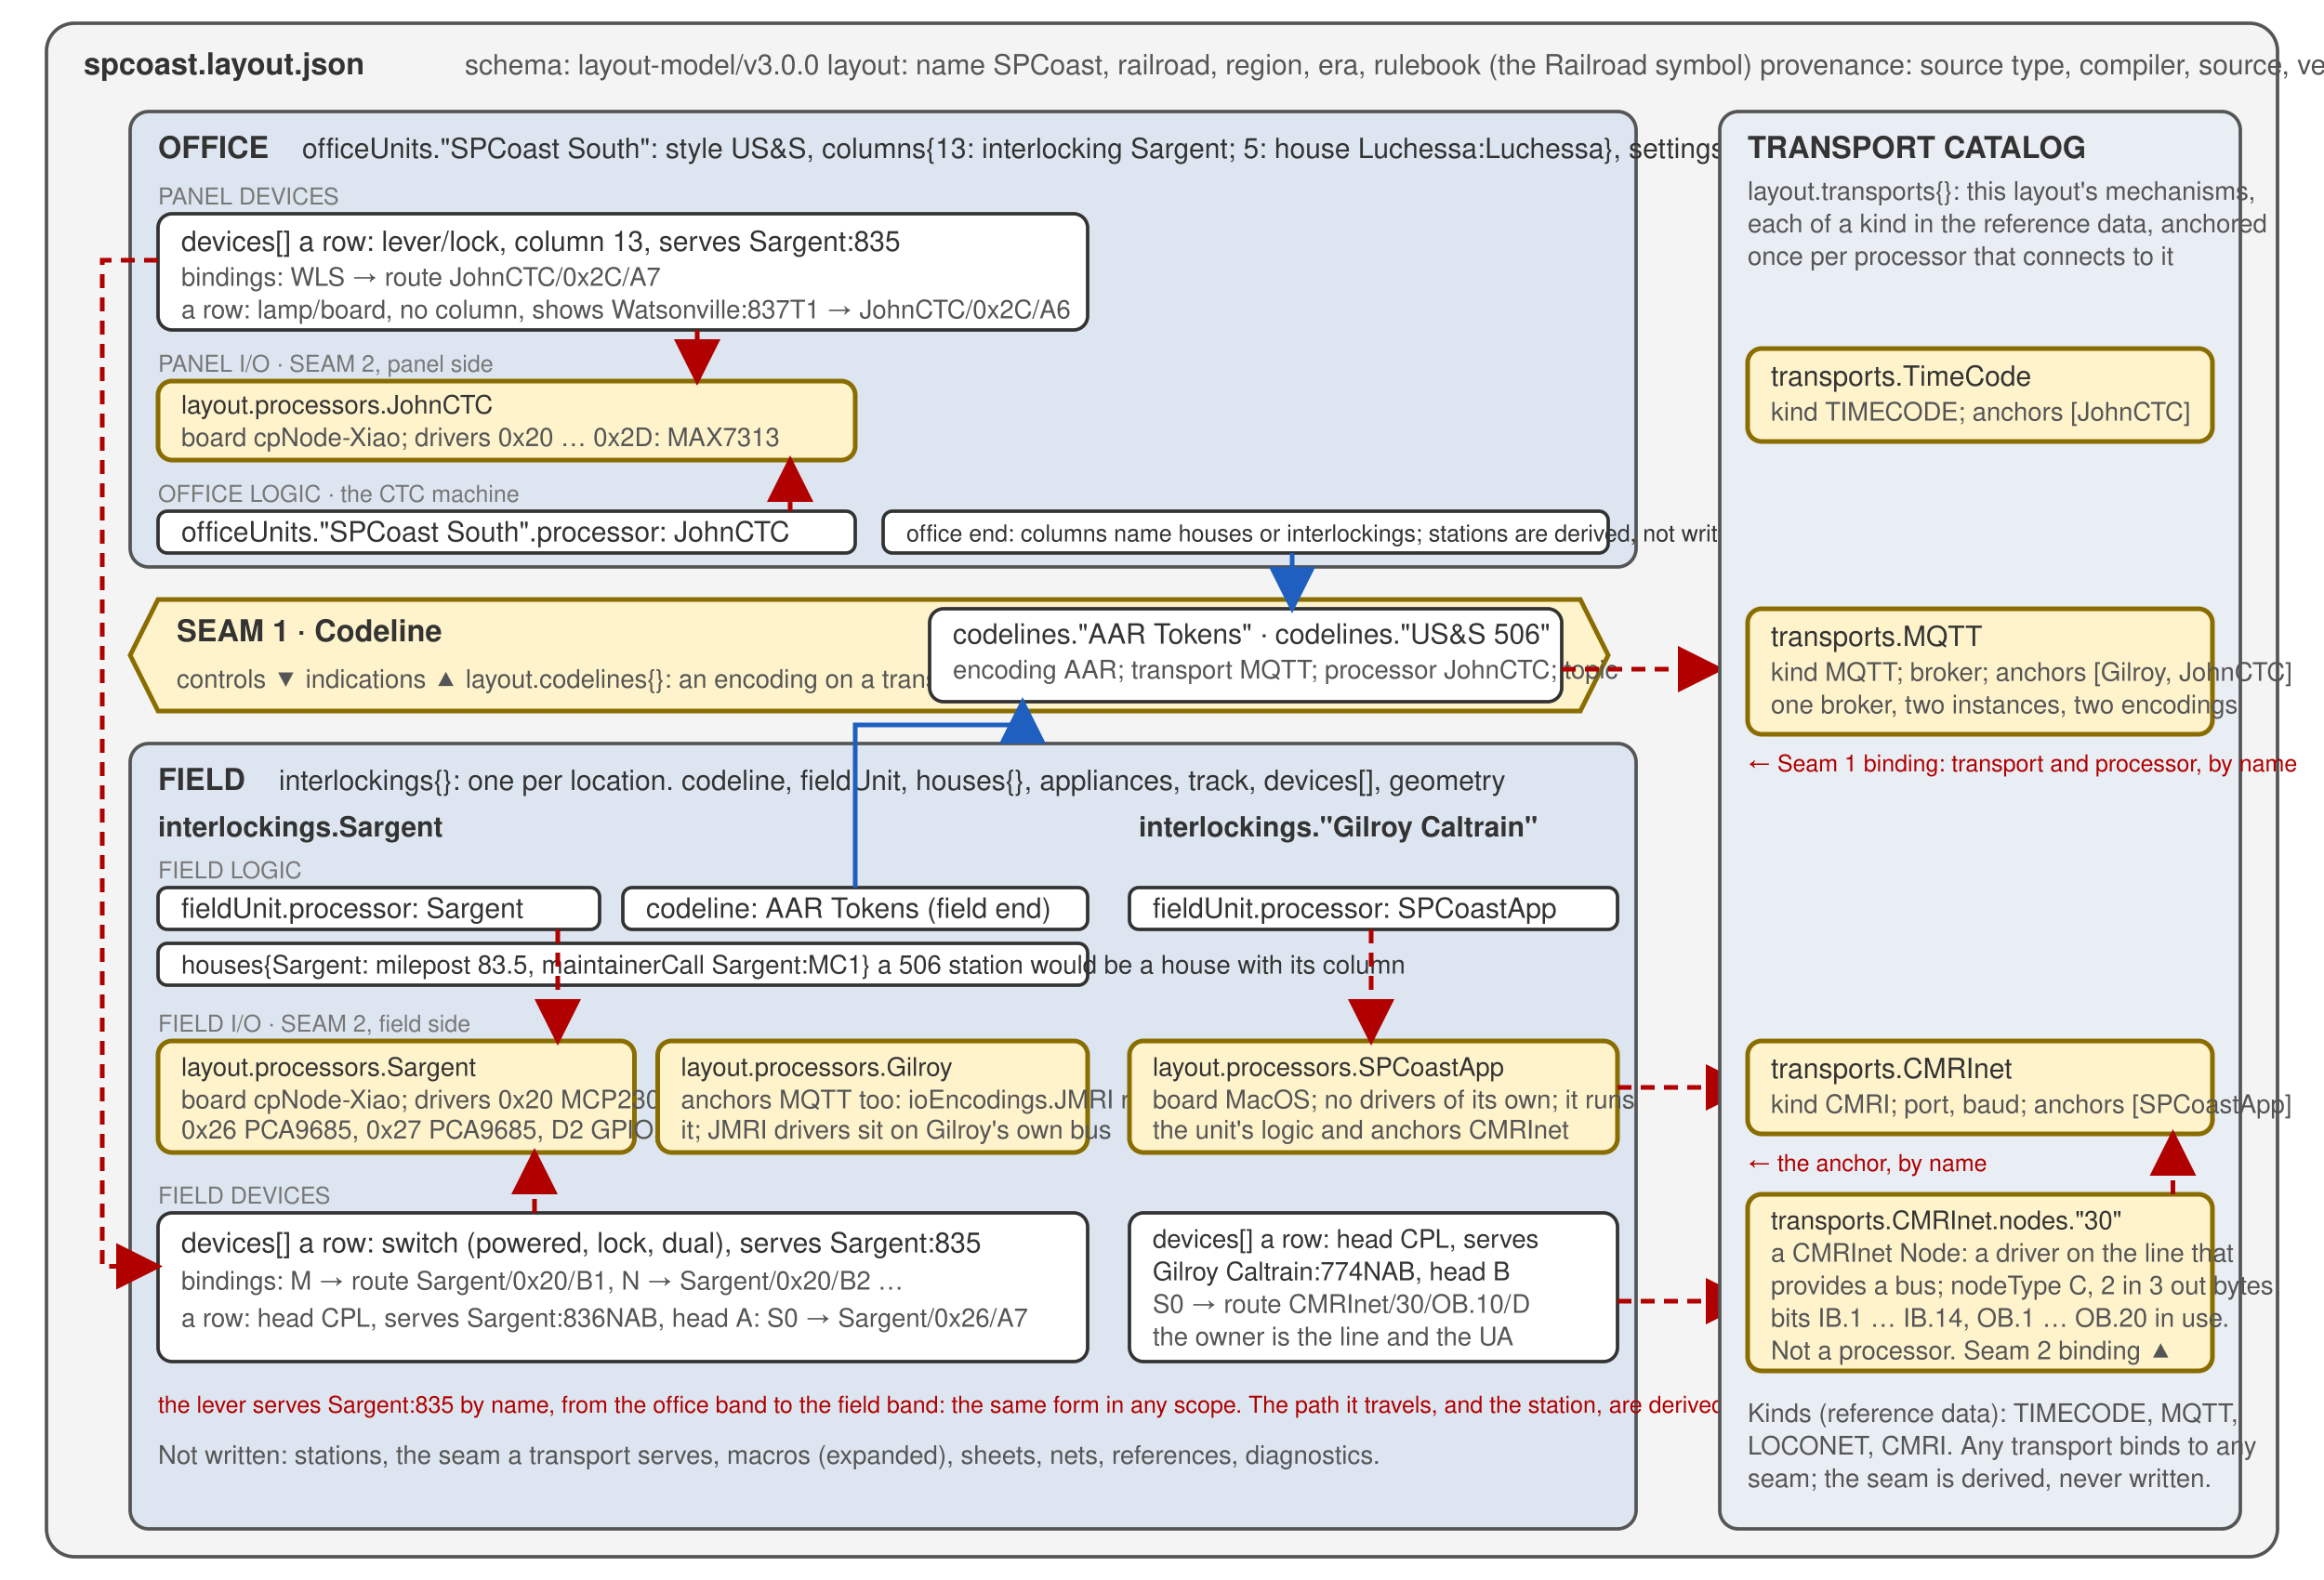
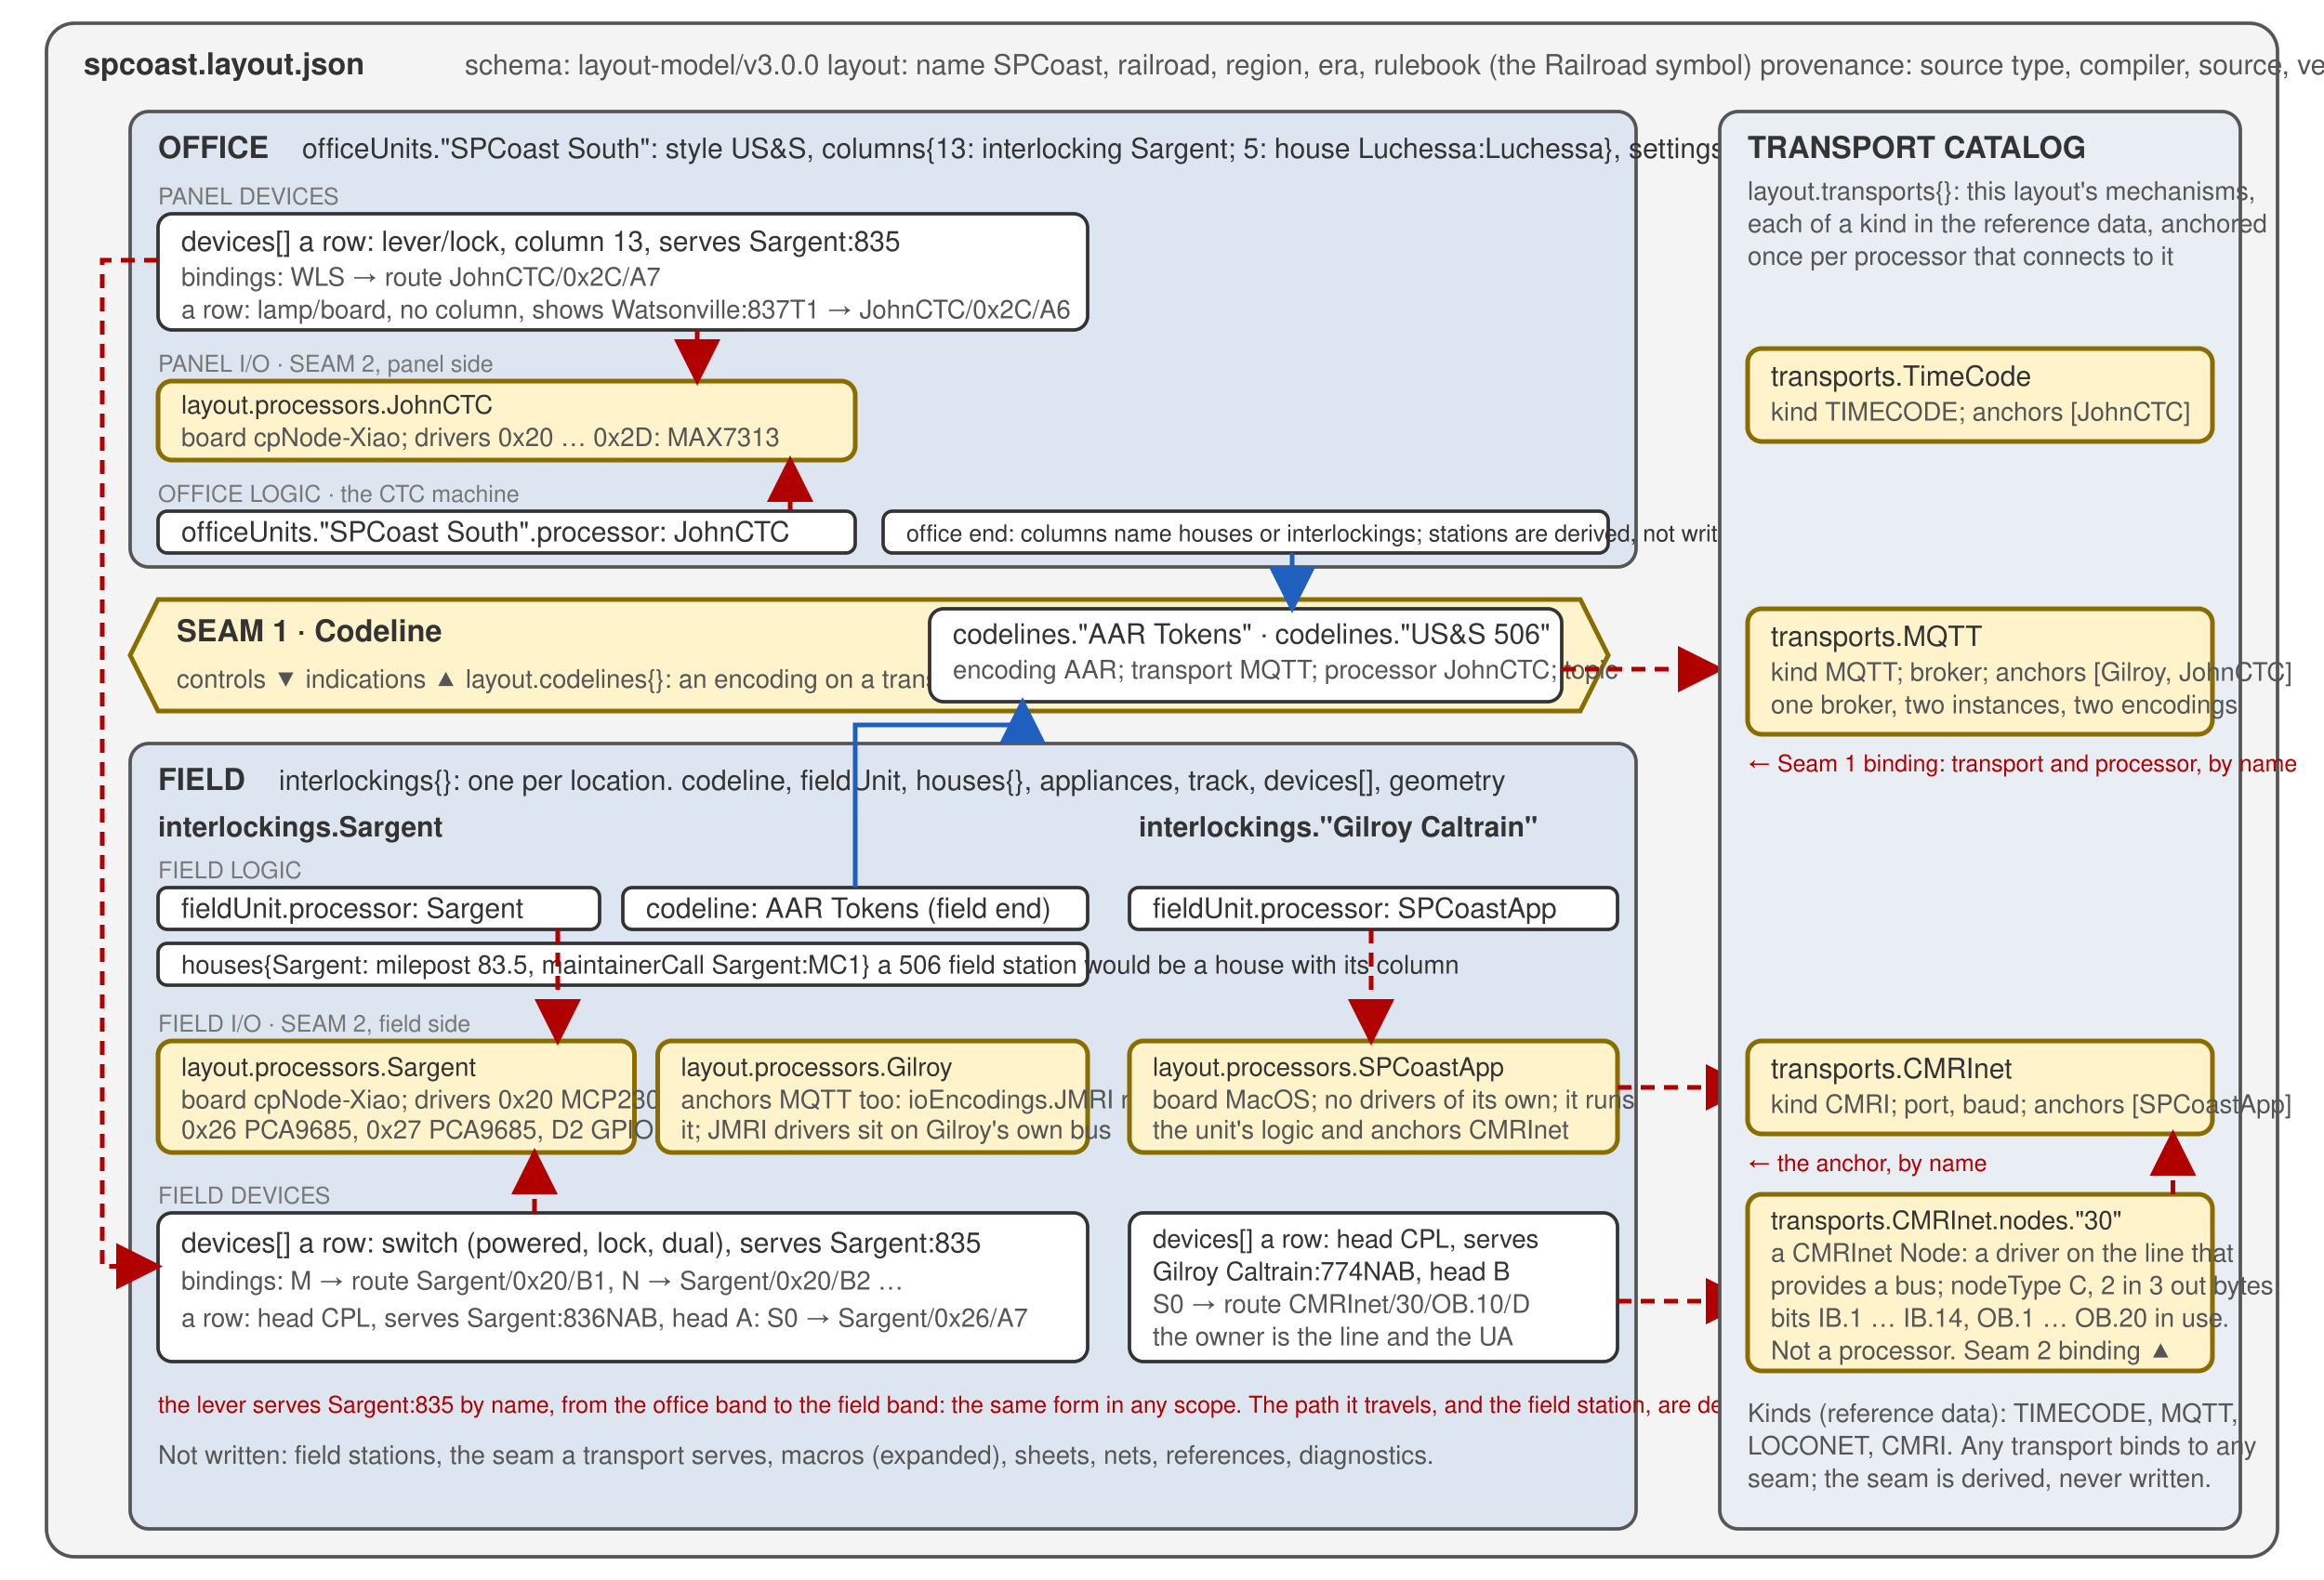
<svg xmlns="http://www.w3.org/2000/svg" viewBox="0 0 1000 680" font-family="Helvetica, Arial, sans-serif" font-size="13">
  <rect width="1000" height="680" fill="#ffffff" />
  <defs>
    <marker id="r" markerWidth="10" markerHeight="10" refX="9" refY="5" orient="auto">
      <path d="M0,0 L10,5 L0,10 z" fill="#b00000" />
    </marker>
    <marker id="b" markerWidth="10" markerHeight="10" refX="9" refY="5" orient="auto">
      <path d="M0,0 L10,5 L0,10 z" fill="#1f5fbf" />
    </marker>
  </defs>
  <rect x="20" y="10" width="960" height="660" rx="12" fill="#f4f4f4" stroke="#555" stroke-width="1.5" />
  <text x="36" y="32" font-weight="bold" fill="#333">spcoast.layout.json</text>
  <text x="200" y="32" fill="#555" font-size="12">schema: layout-model/v3.0.0    layout: name SPCoast, railroad, region, era, rulebook (the Railroad symbol)    provenance: source type, compiler, source, versions</text>
  <rect x="56" y="48" width="648" height="196" rx="8" fill="#dde6f0" stroke="#555" stroke-width="1.5" />
  <text x="68" y="68" font-weight="bold" fill="#333">OFFICE</text>
  <text x="130" y="68" fill="#333" font-size="12">officeUnits."SPCoast South": style US&amp;S, columns{13: interlocking Sargent; 5: house Luchessa:Luchessa}, settings, geometry</text>
  <text x="68" y="88" fill="#777" font-size="10">PANEL DEVICES</text>
  <rect x="68" y="92" width="400" height="50" rx="6" fill="#ffffff" stroke="#333" stroke-width="1.5" />
  <text x="78" y="108" fill="#333" font-size="12">devices[]  a row: lever/lock, column 13, serves Sargent:835</text>
  <text x="78" y="123" fill="#555" font-size="11">bindings: WLS → route JohnCTC/0x2C/A7</text>
  <text x="78" y="137" fill="#555" font-size="11">a row: lamp/board, no column, shows Watsonville:837T1 → JohnCTC/0x2C/A6</text>
  <text x="68" y="160" fill="#777" font-size="10">PANEL I/O  ·  SEAM 2, panel side</text>
  <rect x="68" y="164" width="300" height="34" rx="6" fill="#fff3cc" stroke="#8a6d00" stroke-width="2" />
  <text x="78" y="178" fill="#333" font-size="11">layout.processors.JohnCTC</text>
  <text x="78" y="192" fill="#555" font-size="11">board cpNode-Xiao; drivers 0x20 … 0x2D: MAX7313</text>
  <path d="M 300 142 L 300 164" fill="none" stroke="#b00000" stroke-width="2" stroke-dasharray="6 4" marker-end="url(#r)" />
  <text x="68" y="216" fill="#777" font-size="10">OFFICE LOGIC  ·  the CTC machine</text>
  <rect x="68" y="220" width="300" height="18" rx="4" fill="#ffffff" stroke="#333" stroke-width="1.5" />
  <text x="78" y="233" fill="#333" font-size="12">officeUnits."SPCoast South".processor: JohnCTC</text>
  <path d="M 340 220 L 340 198" fill="none" stroke="#b00000" stroke-width="2" stroke-dasharray="6 4" marker-end="url(#r)" />
  <rect x="380" y="220" width="312" height="18" rx="4" fill="#ffffff" stroke="#333" stroke-width="1.5" />
  <text x="390" y="233" fill="#333" font-size="10">office end: columns name houses or interlockings; stations are derived, not written</text>
  <polygon points="68,258 680,258 692,282 680,306 68,306 56,282" fill="#fff3cc" stroke="#8a6d00" stroke-width="2" />
  <text x="76" y="276" font-weight="bold" fill="#333">SEAM 1  ·  Codeline</text>
  <text x="76" y="296" fill="#555" font-size="11">controls ▼ indications ▲   layout.codelines{}: an encoding on a transport instance</text>
  <rect x="400" y="262" width="272" height="40" rx="6" fill="#ffffff" stroke="#333" stroke-width="1.5" />
  <text x="410" y="277" fill="#333" font-size="12">codelines."AAR Tokens"   ·   codelines."US&amp;S 506"</text>
  <text x="410" y="292" fill="#555" font-size="11">encoding AAR; transport MQTT; processor JohnCTC; topic</text>
  <path d="M 556 238 L 556 262" fill="none" stroke="#1f5fbf" stroke-width="2" marker-end="url(#b)" />
  <path d="M 672 288 L 740 288" fill="none" stroke="#b00000" stroke-width="2" stroke-dasharray="6 4" marker-end="url(#r)" />
  <rect x="56" y="320" width="648" height="338" rx="8" fill="#dde6f0" stroke="#555" stroke-width="1.5" />
  <text x="68" y="340" font-weight="bold" fill="#333">FIELD</text>
  <text x="120" y="340" fill="#333" font-size="12">interlockings{}: one per location. codeline, fieldUnit, houses{}, appliances, track, devices[], geometry</text>
  <text x="68" y="360" fill="#333" font-size="12" font-weight="bold">interlockings.Sargent</text>
  <text x="68" y="378" fill="#777" font-size="10">FIELD LOGIC</text>
  <rect x="68" y="382" width="190" height="18" rx="4" fill="#ffffff" stroke="#333" stroke-width="1.5" />
  <text x="78" y="395" fill="#333" font-size="12">fieldUnit.processor: Sargent</text>
  <rect x="268" y="382" width="200" height="18" rx="4" fill="#ffffff" stroke="#333" stroke-width="1.5" />
  <text x="278" y="395" fill="#333" font-size="12">codeline: AAR Tokens  (field end)</text>
  <path d="M 368 382 L 368 312 L 440 312 L 440 302" fill="none" stroke="#1f5fbf" stroke-width="2" marker-end="url(#b)" />
  <rect x="68" y="406" width="400" height="18" rx="4" fill="#ffffff" stroke="#333" stroke-width="1.5" />
-   <text x="78" y="419" fill="#333" font-size="11">houses{Sargent: milepost 83.5, maintainerCall Sargent:MC1}   a 506 station would be a house with its column</text>
+   <text x="78" y="419" fill="#333" font-size="11">houses{Sargent: milepost 83.5, maintainerCall Sargent:MC1}   a 506 field station would be a house with its column</text>
  <text x="68" y="444" fill="#777" font-size="10">FIELD I/O  ·  SEAM 2, field side</text>
  <rect x="68" y="448" width="205" height="48" rx="6" fill="#fff3cc" stroke="#8a6d00" stroke-width="2" />
  <text x="78" y="463" fill="#333" font-size="11">layout.processors.Sargent</text>
  <text x="78" y="477" fill="#555" font-size="11">board cpNode-Xiao; drivers 0x20 MCP23017,</text>
  <text x="78" y="490" fill="#555" font-size="11">0x26 PCA9685, 0x27 PCA9685, D2 GPIO, D3 GPIO</text>
  <path d="M 240 400 L 240 448" fill="none" stroke="#b00000" stroke-width="2" stroke-dasharray="6 4" marker-end="url(#r)" />
  <rect x="283" y="448" width="185" height="48" rx="6" fill="#fff3cc" stroke="#8a6d00" stroke-width="2" />
  <text x="293" y="463" fill="#333" font-size="11">layout.processors.Gilroy</text>
  <text x="293" y="477" fill="#555" font-size="11">anchors MQTT too: ioEncodings.JMRI rides</text>
  <text x="293" y="490" fill="#555" font-size="11">it; JMRI drivers sit on Gilroy's own bus</text>
  <text x="68" y="518" fill="#777" font-size="10">FIELD DEVICES</text>
  <rect x="68" y="522" width="400" height="64" rx="6" fill="#ffffff" stroke="#333" stroke-width="1.5" />
  <text x="78" y="539" fill="#333" font-size="12">devices[]  a row: switch (powered, lock, dual), serves Sargent:835</text>
  <text x="78" y="555" fill="#555" font-size="11">bindings: M → route Sargent/0x20/B1, N → Sargent/0x20/B2 …</text>
  <text x="78" y="571" fill="#555" font-size="11">a row: head CPL, serves Sargent:836NAB, head A: S0 → Sargent/0x26/A7</text>
  <path d="M 230 522 L 230 496" fill="none" stroke="#b00000" stroke-width="2" stroke-dasharray="6 4" marker-end="url(#r)" />
  <text x="490" y="360" fill="#333" font-size="12" font-weight="bold">interlockings."Gilroy Caltrain"</text>
  <rect x="486" y="382" width="210" height="18" rx="4" fill="#ffffff" stroke="#333" stroke-width="1.5" />
  <text x="496" y="395" fill="#333" font-size="12">fieldUnit.processor: SPCoastApp</text>
  <rect x="486" y="448" width="210" height="48" rx="6" fill="#fff3cc" stroke="#8a6d00" stroke-width="2" />
  <text x="496" y="463" fill="#333" font-size="11">layout.processors.SPCoastApp</text>
  <text x="496" y="477" fill="#555" font-size="11">board MacOS; no drivers of its own; it runs</text>
  <text x="496" y="490" fill="#555" font-size="11">the unit's logic and anchors CMRInet</text>
  <path d="M 590 400 L 590 448" fill="none" stroke="#b00000" stroke-width="2" stroke-dasharray="6 4" marker-end="url(#r)" />
  <path d="M 696 468 L 752 468" fill="none" stroke="#b00000" stroke-width="2" stroke-dasharray="6 4" marker-end="url(#r)" />
  <rect x="486" y="522" width="210" height="64" rx="6" fill="#ffffff" stroke="#333" stroke-width="1.5" />
  <text x="496" y="537" fill="#333" font-size="11">devices[]  a row: head CPL, serves</text>
  <text x="496" y="551" fill="#333" font-size="11">Gilroy Caltrain:774NAB, head B</text>
  <text x="496" y="565" fill="#555" font-size="11">S0 → route CMRInet/30/OB.10/D</text>
  <text x="496" y="579" fill="#555" font-size="11">the owner is the line and the UA</text>
  <path d="M 696 560 L 752 560" fill="none" stroke="#b00000" stroke-width="2" stroke-dasharray="6 4" marker-end="url(#r)" />
  <path d="M 68 112 L 44 112 L 44 545 L 68 545" fill="none" stroke="#b00000" stroke-width="2" stroke-dasharray="6 4" marker-end="url(#r)" />
-   <text x="68" y="608" fill="#b00000" font-size="10">the lever serves Sargent:835 by name, from the office band to the field band: the same form in any scope. The path it travels, and the station, are derived (blue).</text>
-   <text x="68" y="630" fill="#555" font-size="11">Not written: stations, the seam a transport serves, macros (expanded), sheets, nets, references, diagnostics.</text>
+   <text x="68" y="608" fill="#b00000" font-size="10">the lever serves Sargent:835 by name, from the office band to the field band: the same form in any scope. The path it travels, and the field station, are derived (blue).</text>
+   <text x="68" y="630" fill="#555" font-size="11">Not written: field stations, the seam a transport serves, macros (expanded), sheets, nets, references, diagnostics.</text>
  <rect x="740" y="48" width="224" height="610" rx="8" fill="#e9eef5" stroke="#555" stroke-width="1.5" />
  <text x="752" y="68" font-weight="bold" fill="#333">TRANSPORT CATALOG</text>
  <text x="752" y="86" fill="#555" font-size="11">layout.transports{}: this layout's mechanisms,</text>
  <text x="752" y="100" fill="#555" font-size="11">each of a kind in the reference data, anchored</text>
  <text x="752" y="114" fill="#555" font-size="11">once per processor that connects to it</text>
  <rect x="752" y="150" width="200" height="40" rx="6" fill="#fff3cc" stroke="#8a6d00" stroke-width="2" />
  <text x="762" y="166" fill="#333" font-size="12">transports.TimeCode</text>
  <text x="762" y="181" fill="#555" font-size="11">kind TIMECODE; anchors [JohnCTC]</text>
  <rect x="752" y="262" width="200" height="54" rx="6" fill="#fff3cc" stroke="#8a6d00" stroke-width="2" />
  <text x="762" y="278" fill="#333" font-size="12">transports.MQTT</text>
  <text x="762" y="293" fill="#555" font-size="11">kind MQTT; broker; anchors [Gilroy, JohnCTC]</text>
  <text x="762" y="307" fill="#555" font-size="11">one broker, two instances, two encodings</text>
  <text x="752" y="332" fill="#b00000" font-size="10">← Seam 1 binding: transport and processor, by name</text>
  <rect x="752" y="448" width="200" height="40" rx="6" fill="#fff3cc" stroke="#8a6d00" stroke-width="2" />
  <text x="762" y="464" fill="#333" font-size="12">transports.CMRInet</text>
  <text x="762" y="479" fill="#555" font-size="11">kind CMRI; port, baud; anchors [SPCoastApp]</text>
  <text x="752" y="504" fill="#b00000" font-size="10">← the anchor, by name</text>
  <rect x="752" y="514" width="200" height="76" rx="6" fill="#fff3cc" stroke="#8a6d00" stroke-width="2" />
  <text x="762" y="529" fill="#333" font-size="11">transports.CMRInet.nodes."30"</text>
  <text x="762" y="543" fill="#555" font-size="11">a CMRInet Node: a driver on the line that</text>
  <text x="762" y="557" fill="#555" font-size="11">provides a bus; nodeType C, 2 in 3 out bytes;</text>
  <text x="762" y="571" fill="#555" font-size="11">bits IB.1 … IB.14, OB.1 … OB.20 in use.</text>
  <text x="762" y="585" fill="#555" font-size="11">Not a processor. Seam 2 binding ▲</text>
  <path d="M 935 514 L 935 488" fill="none" stroke="#b00000" stroke-width="2" stroke-dasharray="6 4" marker-end="url(#r)" />
  <text x="752" y="612" fill="#555" font-size="11">Kinds (reference data): TIMECODE, MQTT,</text>
  <text x="752" y="626" fill="#555" font-size="11">LOCONET, CMRI. Any transport binds to any</text>
  <text x="752" y="640" fill="#555" font-size="11">seam; the seam is derived, never written.</text>
</svg>
